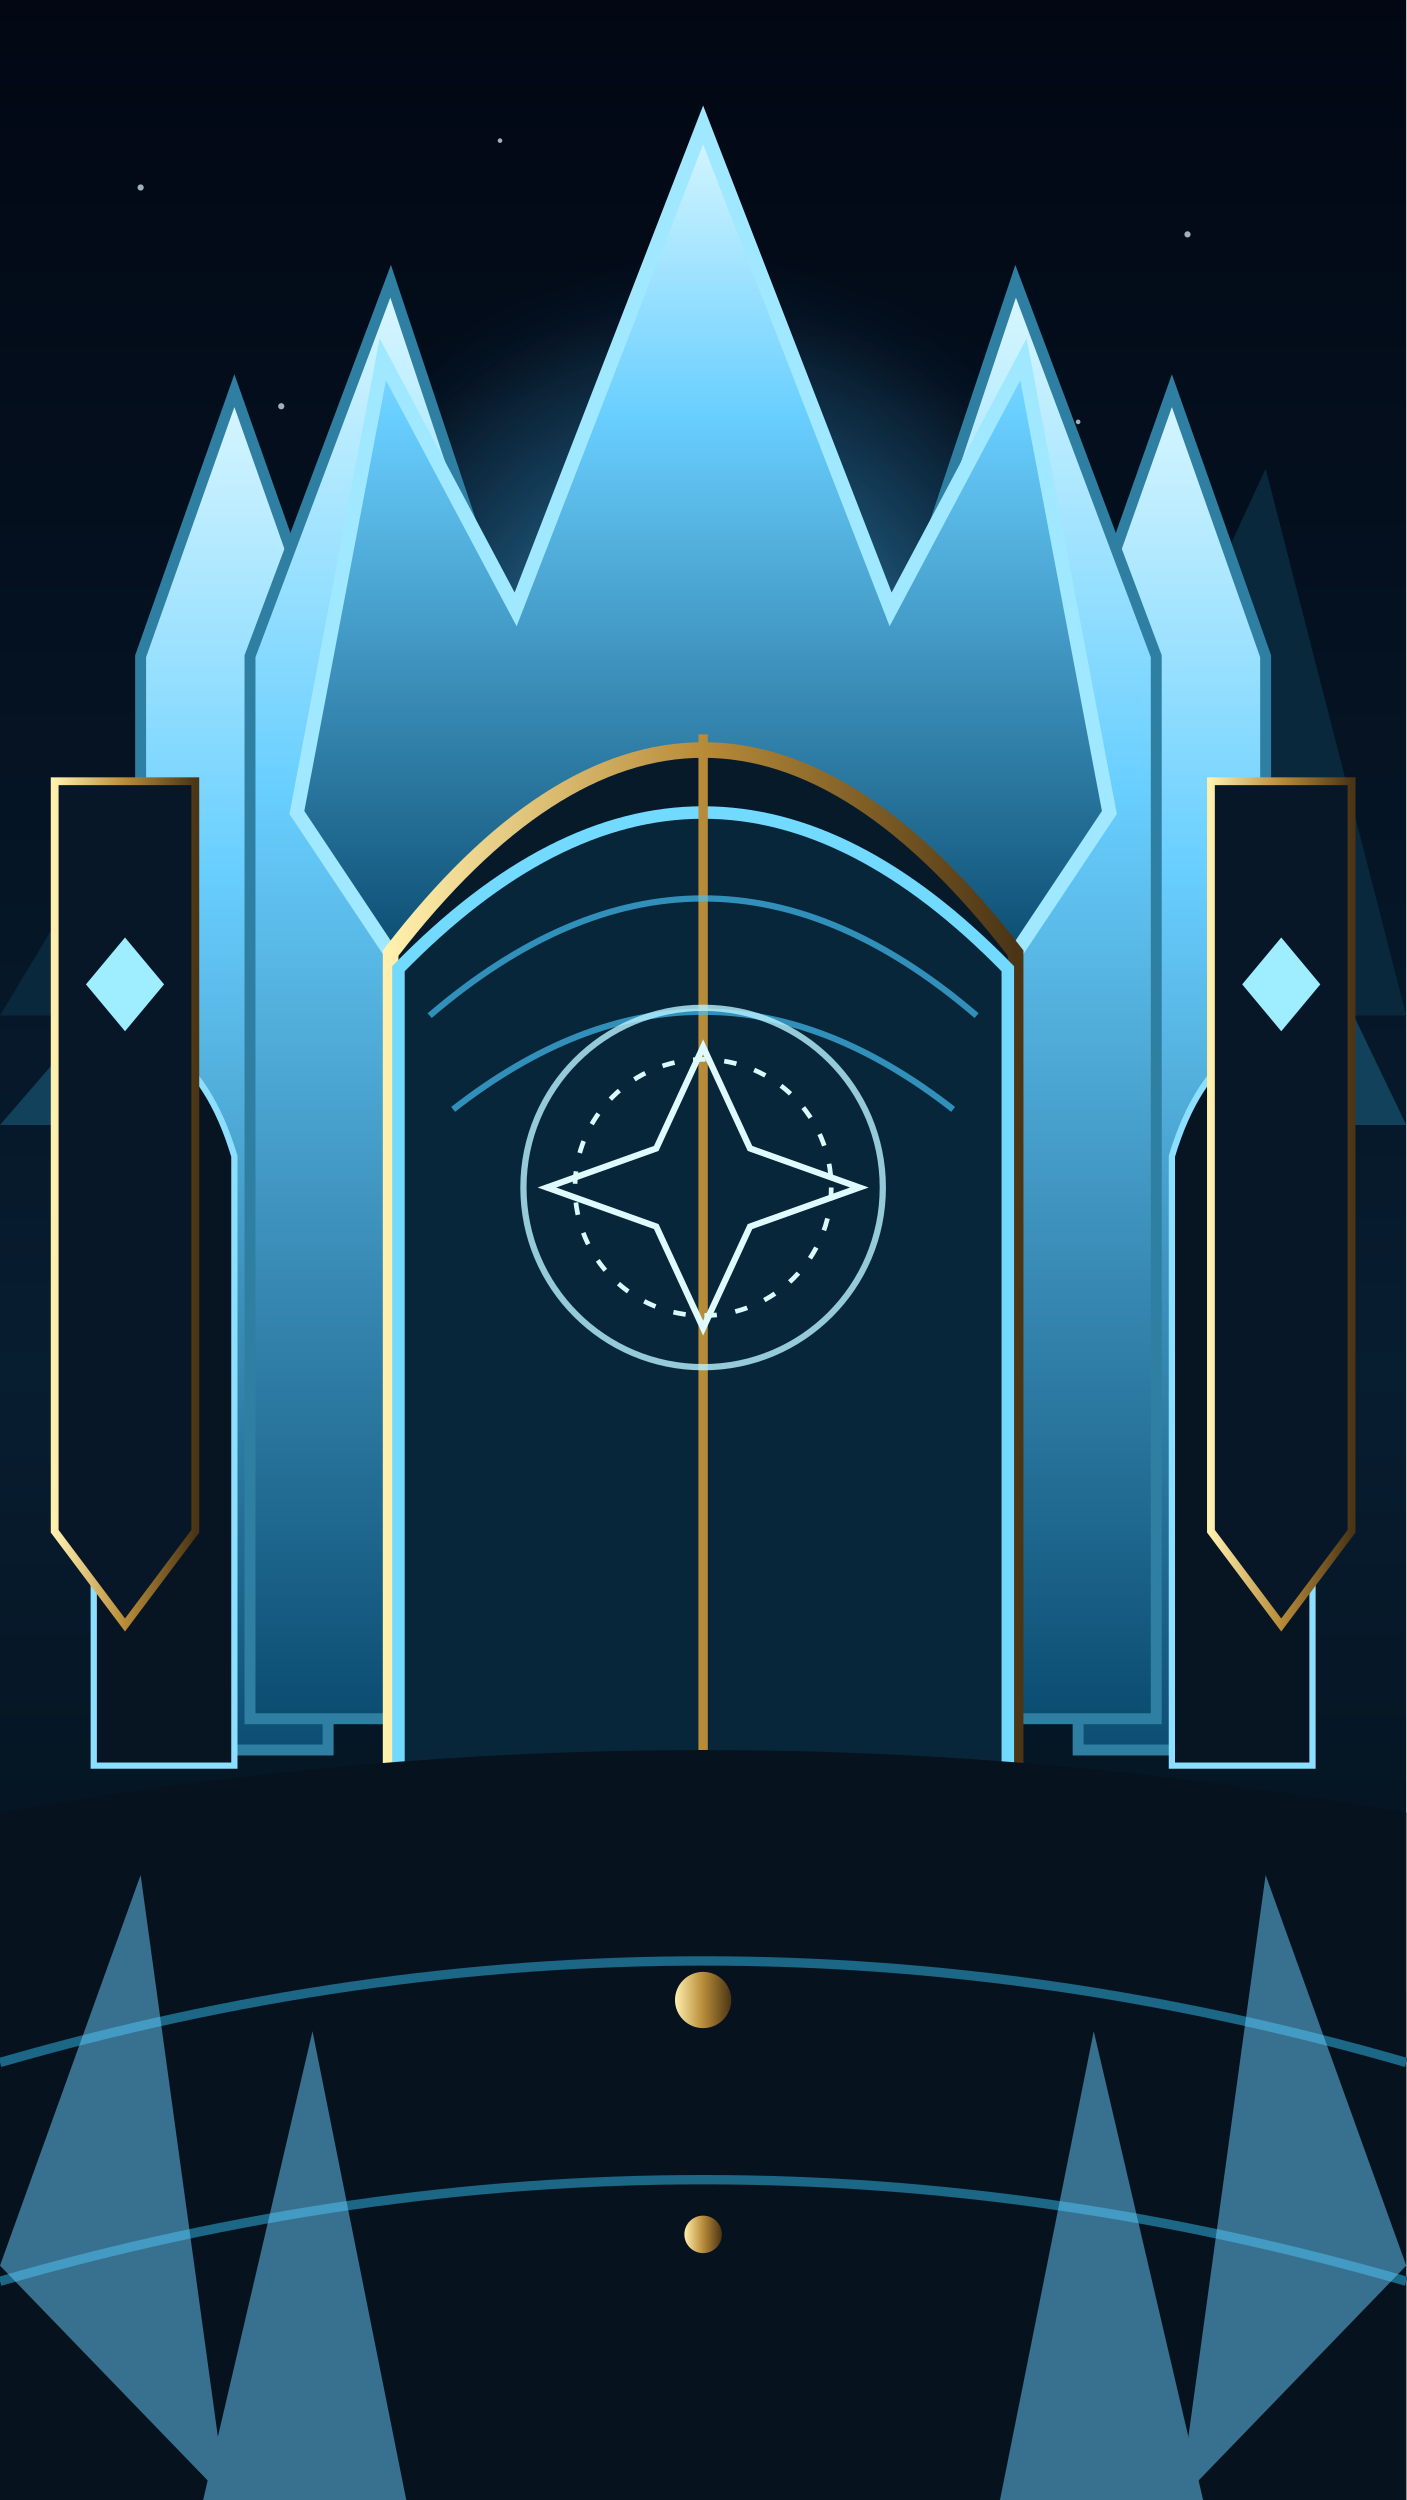
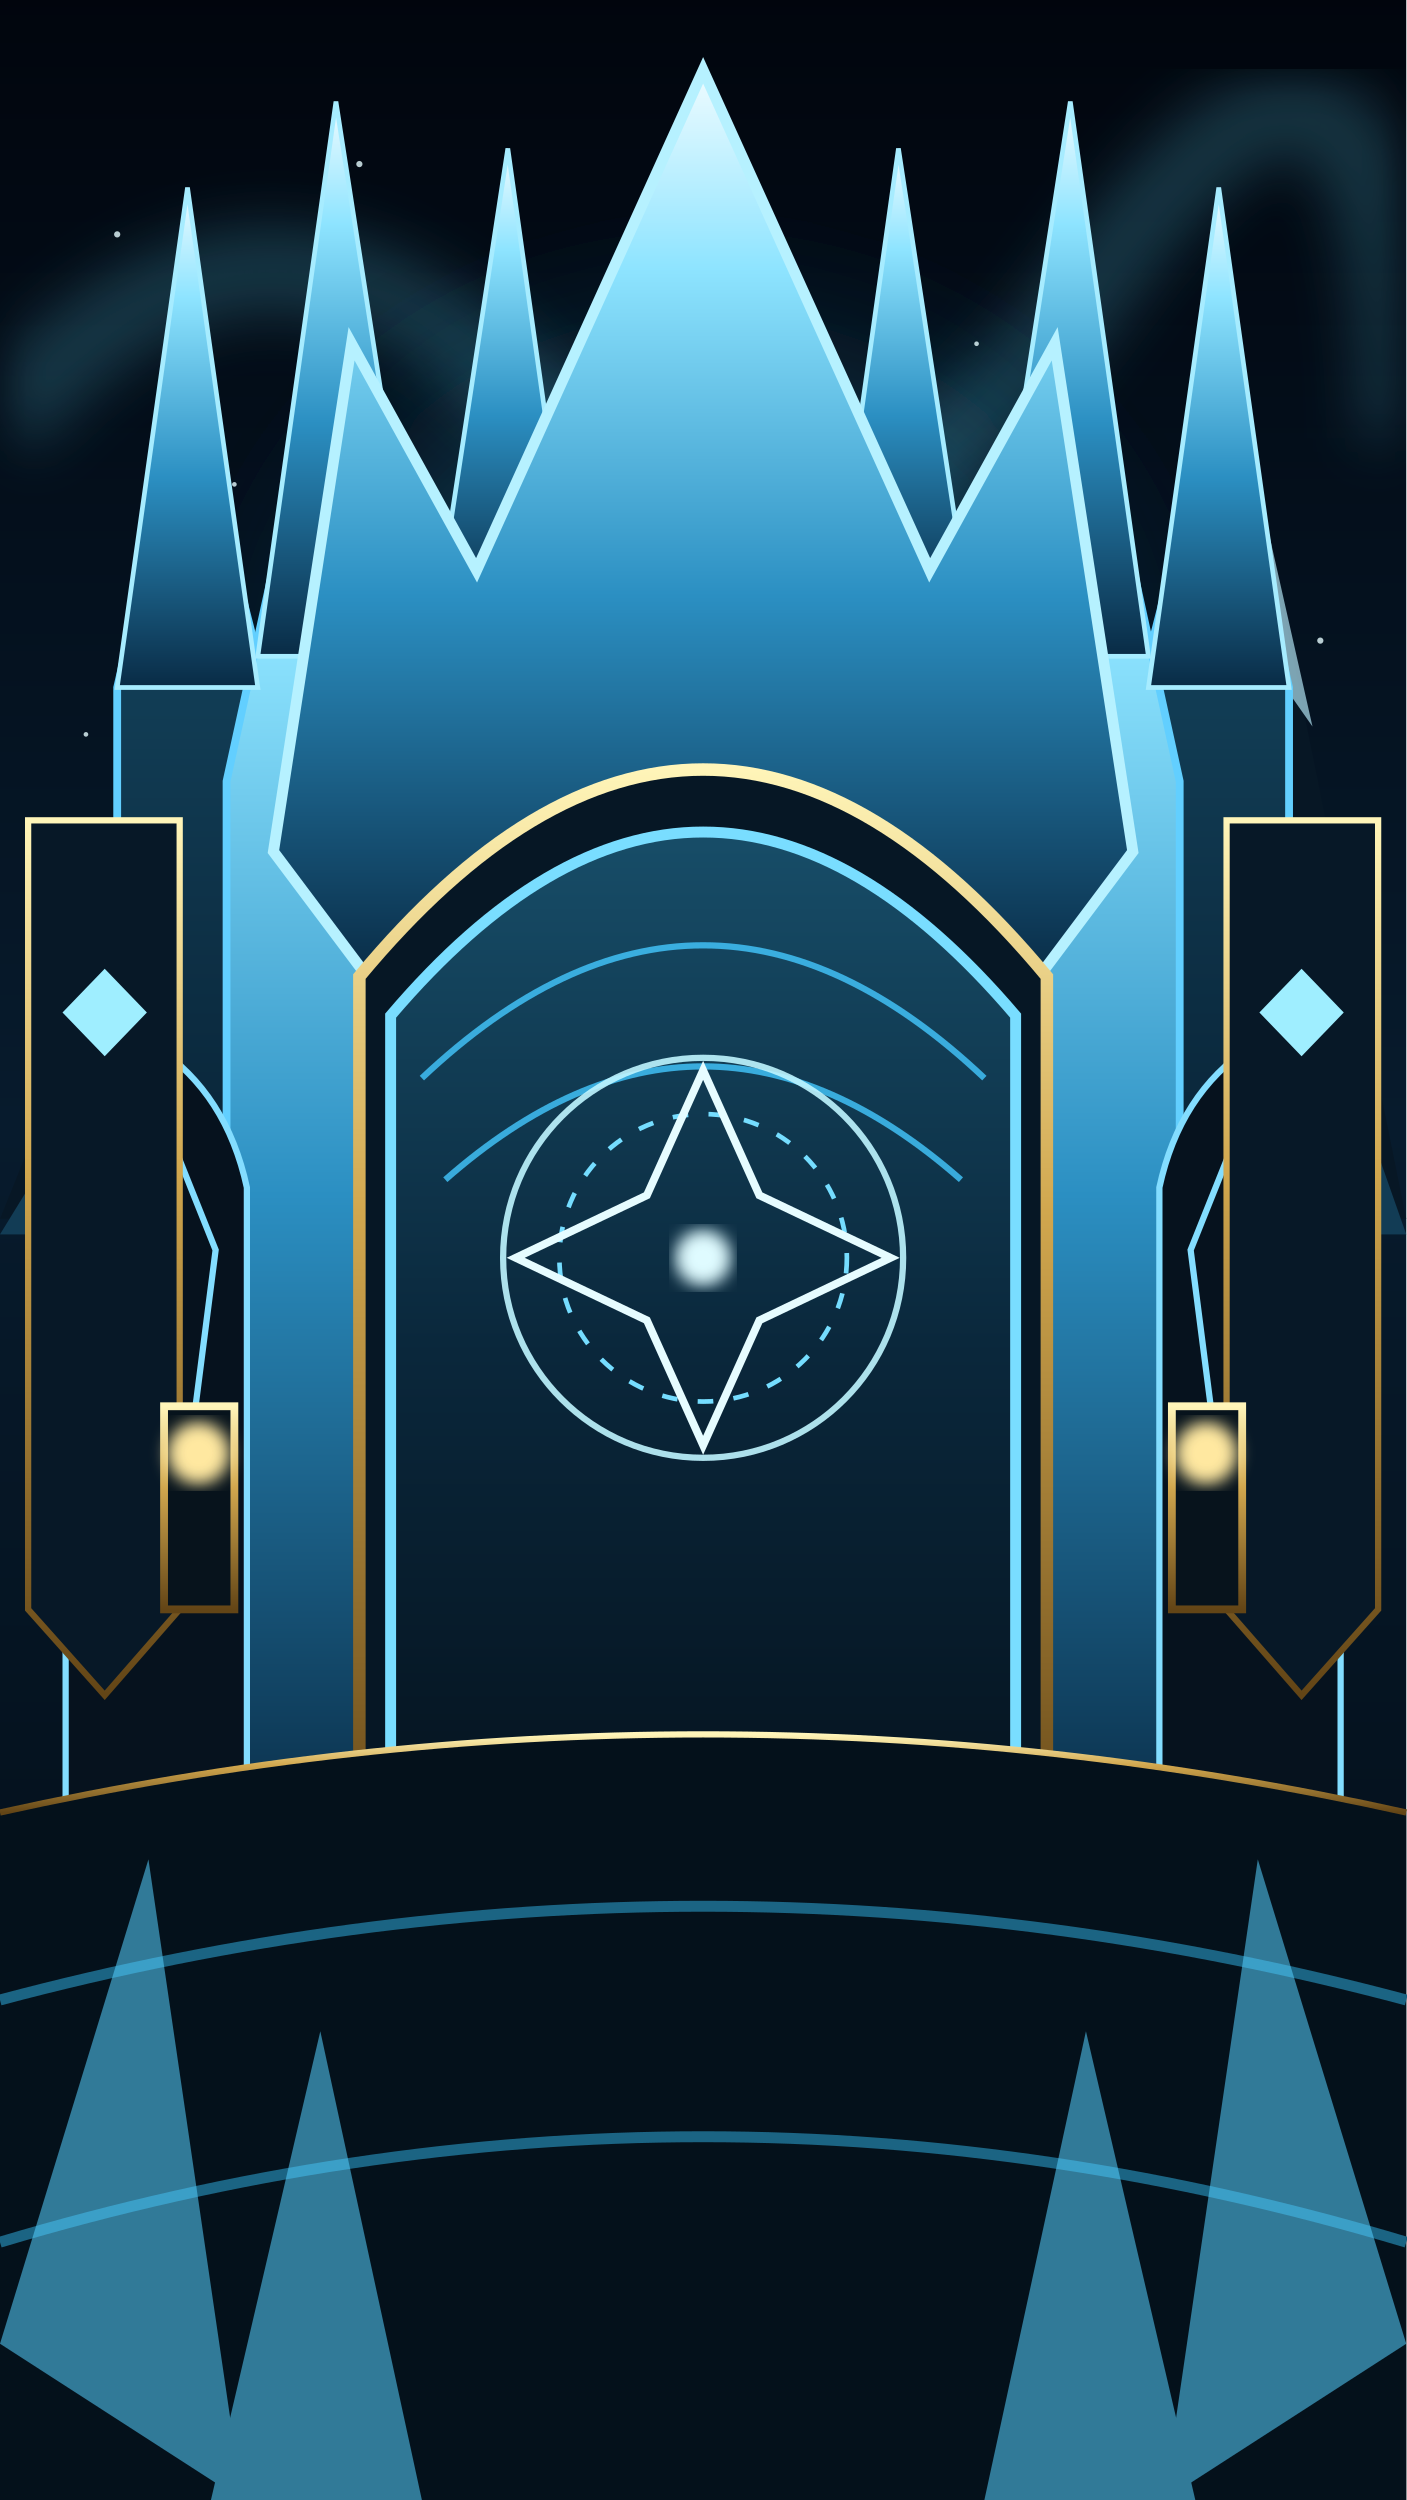
<svg xmlns="http://www.w3.org/2000/svg" viewBox="0 0 900 1600">
  <defs>
-     <linearGradient id="sky" x2="0" y2="1">
-       <stop stop-color="#020713" />
-       <stop offset=".55" stop-color="#071d30" />
-       <stop offset="1" stop-color="#02080f" />
+     <linearGradient id="night" x2="0" y2="1">
+       <stop stop-color="#01050d" />
+       <stop offset=".45" stop-color="#071b2d" />
+       <stop offset="1" stop-color="#020910" />
    </linearGradient>
    <linearGradient id="ice" x2="0" y2="1">
-       <stop stop-color="#d9f7ff" />
-       <stop offset=".35" stop-color="#69cfff" />
-       <stop offset="1" stop-color="#0c4d72" />
+       <stop stop-color="#f0fcff" />
+       <stop offset=".22" stop-color="#8ee4ff" />
+       <stop offset=".58" stop-color="#2b8fc2" />
+       <stop offset="1" stop-color="#092b45" />
    </linearGradient>
-     <linearGradient id="gold">
-       <stop stop-color="#fff0ad" />
-       <stop offset=".5" stop-color="#b88b39" />
-       <stop offset="1" stop-color="#4b3515" />
+     <linearGradient id="iceDark" x2="0" y2="1">
+       <stop stop-color="#174d68" />
+       <stop offset=".5" stop-color="#0a273b" />
+       <stop offset="1" stop-color="#04111c" />
    </linearGradient>
-     <radialGradient id="glow">
-       <stop stop-color="#dffbff" stop-opacity=".95" />
-       <stop offset=".5" stop-color="#42bfff" stop-opacity=".35" />
-       <stop offset="1" stop-color="#42bfff" stop-opacity="0" />
+     <linearGradient id="gold" x2="0" y2="1">
+       <stop stop-color="#fff5b9" />
+       <stop offset=".4" stop-color="#d1a74e" />
+       <stop offset="1" stop-color="#634516" />
+     </linearGradient>
+     <radialGradient id="aurora">
+       <stop stop-color="#a6f4ff" stop-opacity=".5" />
+       <stop offset=".5" stop-color="#3ecbff" stop-opacity=".18" />
+       <stop offset="1" stop-color="#071b2c" stop-opacity="0" />
    </radialGradient>
    <filter id="blur">
      <feGaussianBlur stdDeviation="18" />
    </filter>
-     <filter id="soft">
+     <filter id="glow">
      <feGaussianBlur stdDeviation="5" />
    </filter>
  </defs>
-   <rect width="900" height="1600" fill="url(#sky)" />
-   <circle cx="450" cy="440" r="260" fill="url(#glow)" filter="url(#blur)" />
-   <g opacity=".7" fill="#dff7ff">
-     <circle cx="90" cy="120" r="2" />
-     <circle cx="180" cy="260" r="2" />
-     <circle cx="760" cy="150" r="2" />
-     <circle cx="820" cy="350" r="2" />
-     <circle cx="55" cy="510" r="1.5" />
-     <circle cx="690" cy="270" r="1.5" />
-     <circle cx="320" cy="90" r="1.5" />
+   <rect width="900" height="1600" fill="url(#night)" />
+   <path d="M0 270 Q170 80 340 260 T700 180 T900 280" fill="none" stroke="#62e3ff" stroke-opacity=".2" stroke-width="55" filter="url(#blur)" />
+   <ellipse cx="450" cy="440" rx="360" ry="330" fill="url(#aurora)" filter="url(#blur)" />
+   <g fill="#e5fbff" opacity=".8">
+     <circle cx="75" cy="150" r="2" />
+     <circle cx="150" cy="310" r="1.5" />
+     <circle cx="230" cy="105" r="2" />
+     <circle cx="690" cy="120" r="2" />
+     <circle cx="790" cy="250" r="1.5" />
+     <circle cx="845" cy="410" r="2" />
+     <circle cx="55" cy="470" r="1.5" />
+     <circle cx="625" cy="220" r="1.5" />
  </g>
-   <g fill="#09283b">
-     <path d="M0 650 150 400 250 620 360 330 500 650Z" />
-     <path d="M430 650 590 350 690 560 810 300 900 650Z" />
+   <g fill="#071725">
+     <path d="M0 780 125 470 220 650 355 350 500 780Z" />
+     <path d="M400 780 565 360 680 610 805 310 900 780Z" />
  </g>
-   <g fill="#154b68" opacity=".8">
-     <path d="M0 720 190 500 300 720Z" />
-     <path d="M600 720 780 470 900 720Z" />
+   <g fill="#123c55">
+     <path d="M0 790 135 570 225 790Z" />
+     <path d="M670 790 805 520 900 790Z" />
  </g>
-   <g stroke="#2e7fa2" stroke-width="7" fill="url(#ice)">
-     <path d="M90 1120V420L150 250 210 420V1120Z" />
-     <path d="M690 1120V420L750 250 810 420V1120Z" />
-     <path d="M160 420 250 180 330 420V1100H160Z" />
-     <path d="M570 420 650 180 740 420V1100H570Z" />
+   <g fill="#bcefff" opacity=".65">
+     <path d="M355 350 315 475 355 445 385 490Z" />
+     <path d="M805 310 760 445 805 415 840 465Z" />
  </g>
-   <path d="M190 520 245 230 330 390 450 80 570 390 655 230 710 520 650 610 250 610Z" fill="url(#ice)" stroke="#9fe8ff" stroke-width="9" />
-   <path d="M250 610 Q450 350 650 610V1170H250Z" fill="#061a29" stroke="url(#gold)" stroke-width="10" />
-   <path d="M255 1170V620Q450 420 645 620V1170Z" fill="#08263a" stroke="#72d9ff" stroke-width="8" />
-   <path d="M450 470V1170M255 1170H645" stroke="url(#gold)" stroke-width="6" />
-   <path d="M275 650Q450 500 625 650M290 710Q450 585 610 710" fill="none" stroke="#43bdf1" stroke-width="4" opacity=".7" />
-   <circle cx="450" cy="760" r="115" fill="none" stroke="#b8f2ff" stroke-width="4" opacity=".8" />
-   <circle cx="450" cy="760" r="82" fill="none" stroke="#d9fbff" stroke-width="3" stroke-dasharray="8 12" />
-   <path d="M450 670 480 735 550 760 480 785 450 850 420 785 350 760 420 735Z" fill="none" stroke="#dffbff" stroke-width="4" />
-   <g fill="#071522" stroke="#8cdfff" stroke-width="4">
-     <path d="M60 1130V740Q75 690 105 670Q135 690 150 740V1130Z" />
-     <path d="M750 1130V740Q765 690 795 670Q825 690 840 740V1130Z" />
+   <g stroke="#62cfff" stroke-width="5">
+     <path d="M75 1190V440L120 245 170 440V1190Z" fill="url(#iceDark)" />
+     <path d="M730 1190V440L780 245 825 440V1190Z" fill="url(#iceDark)" />
+     <path d="M145 500 215 180 285 420V1190H145Z" fill="url(#ice)" />
+     <path d="M615 420 685 180 755 500V1190H615Z" fill="url(#ice)" />
  </g>
-   <g fill="#071728" stroke="url(#gold)" stroke-width="5">
-     <path d="M35 500H125V980L80 1040 35 980Z" />
-     <path d="M775 500H865V980L820 1040 775 980Z" />
+   <g fill="url(#ice)" stroke="#a7ecff" stroke-width="3">
+     <path d="M75 440 120 120 165 440Z" />
+     <path d="M165 420 215 65 270 420Z" />
+     <path d="M630 420 685 65 735 420Z" />
+     <path d="M735 440 780 120 825 440Z" />
+     <path d="M280 390 325 95 365 380Z" />
+     <path d="M535 380 575 95 620 390Z" />
  </g>
-   <path d="M80 600 105 630 80 660 55 630Z M820 600 845 630 820 660 795 630Z" fill="#9feeff" />
-   <path d="M0 1600V1160Q450 1080 900 1160V1600Z" fill="#06131e" />
-   <path d="M0 1320Q450 1190 900 1320M0 1460Q450 1330 900 1460" fill="none" stroke="#1c6686" stroke-width="6" />
-   <g fill="url(#gold)">
-     <circle cx="450" cy="1280" r="18" />
-     <circle cx="450" cy="1430" r="12" />
+   <path d="M175 545 225 220 305 365 450 45 595 365 675 220 725 545 665 625 235 625Z" fill="url(#ice)" stroke="#b6f1ff" stroke-width="7" />
+   <path d="M230 625 Q450 360 670 625V1200H230Z" fill="#061725" stroke="url(#gold)" stroke-width="8" />
+   <path d="M250 1200V650 Q450 415 650 650V1200Z" fill="url(#iceDark)" stroke="#79ddff" stroke-width="7" />
+   <path d="M450 500V1200" stroke="url(#gold)" stroke-width="5" />
+   <path d="M270 690 Q450 520 630 690 M285 755 Q450 610 615 755" fill="none" stroke="#43c8ff" stroke-width="4" opacity=".8" />
+   <circle cx="450" cy="805" r="128" fill="none" stroke="#bff5ff" stroke-width="4" opacity=".9" />
+   <circle cx="450" cy="805" r="92" fill="none" stroke="#75ddff" stroke-width="3" stroke-dasharray="10 13" />
+   <path d="M450 685 486 765 570 805 486 845 450 925 414 845 330 805 414 765Z" fill="none" stroke="#e6fcff" stroke-width="5" />
+   <circle cx="450" cy="805" r="18" fill="#dffbff" filter="url(#glow)" />
+   <g fill="#06121e" stroke="#83ddff" stroke-width="4">
+     <path d="M42 1190V760 Q55 700 100 670 Q145 700 158 760V1190Z" />
+     <path d="M742 1190V760 Q755 700 800 670 Q845 700 858 760V1190Z" />
+     <path d="M62 800 100 705 138 800 120 940 80 940Z" />
+     <path d="M762 800 800 705 838 800 820 940 780 940Z" />
  </g>
-   <g fill="#69cfff" opacity=".5">
-     <path d="M0 1450 90 1200 145 1600Z" />
-     <path d="M900 1450 810 1200 755 1600Z" />
-     <path d="M130 1600 200 1300 260 1600Z" />
-     <path d="M770 1600 700 1300 640 1600Z" />
+   <g stroke="url(#gold)" stroke-width="4" fill="#071827">
+     <path d="M18 525H115V1030L67 1085 18 1030Z" />
+     <path d="M785 525H882V1030L833 1085 785 1030Z" />
+   </g>
+   <g fill="#9feeff">
+     <path d="M67 620 94 648 67 676 40 648Z" />
+     <path d="M833 620 860 648 833 676 806 648Z" />
+   </g>
+   <g stroke="url(#gold)" stroke-width="5" fill="#07131c">
+     <path d="M105 1030V900H150V1030Z" />
+     <path d="M750 1030V900H795V1030Z" />
+   </g>
+   <g fill="#ffe8a0" filter="url(#glow)">
+     <circle cx="127" cy="930" r="20" />
+     <circle cx="772" cy="930" r="20" />
+   </g>
+   <path d="M0 1600V1160 Q450 1060 900 1160V1600Z" fill="#04111b" />
+   <path d="M0 1280 Q450 1160 900 1280 M0 1435 Q450 1300 900 1435" fill="none" stroke="#1b6483" stroke-width="7" />
+   <path d="M0 1160 Q450 1060 900 1160" fill="none" stroke="url(#gold)" stroke-width="4" />
+   <g fill="#55cfff" opacity=".55">
+     <path d="M0 1500 95 1190 155 1600Z" />
+     <path d="M900 1500 805 1190 745 1600Z" />
+     <path d="M135 1600 205 1300 270 1600Z" />
+     <path d="M765 1600 695 1300 630 1600Z" />
  </g>
</svg>
